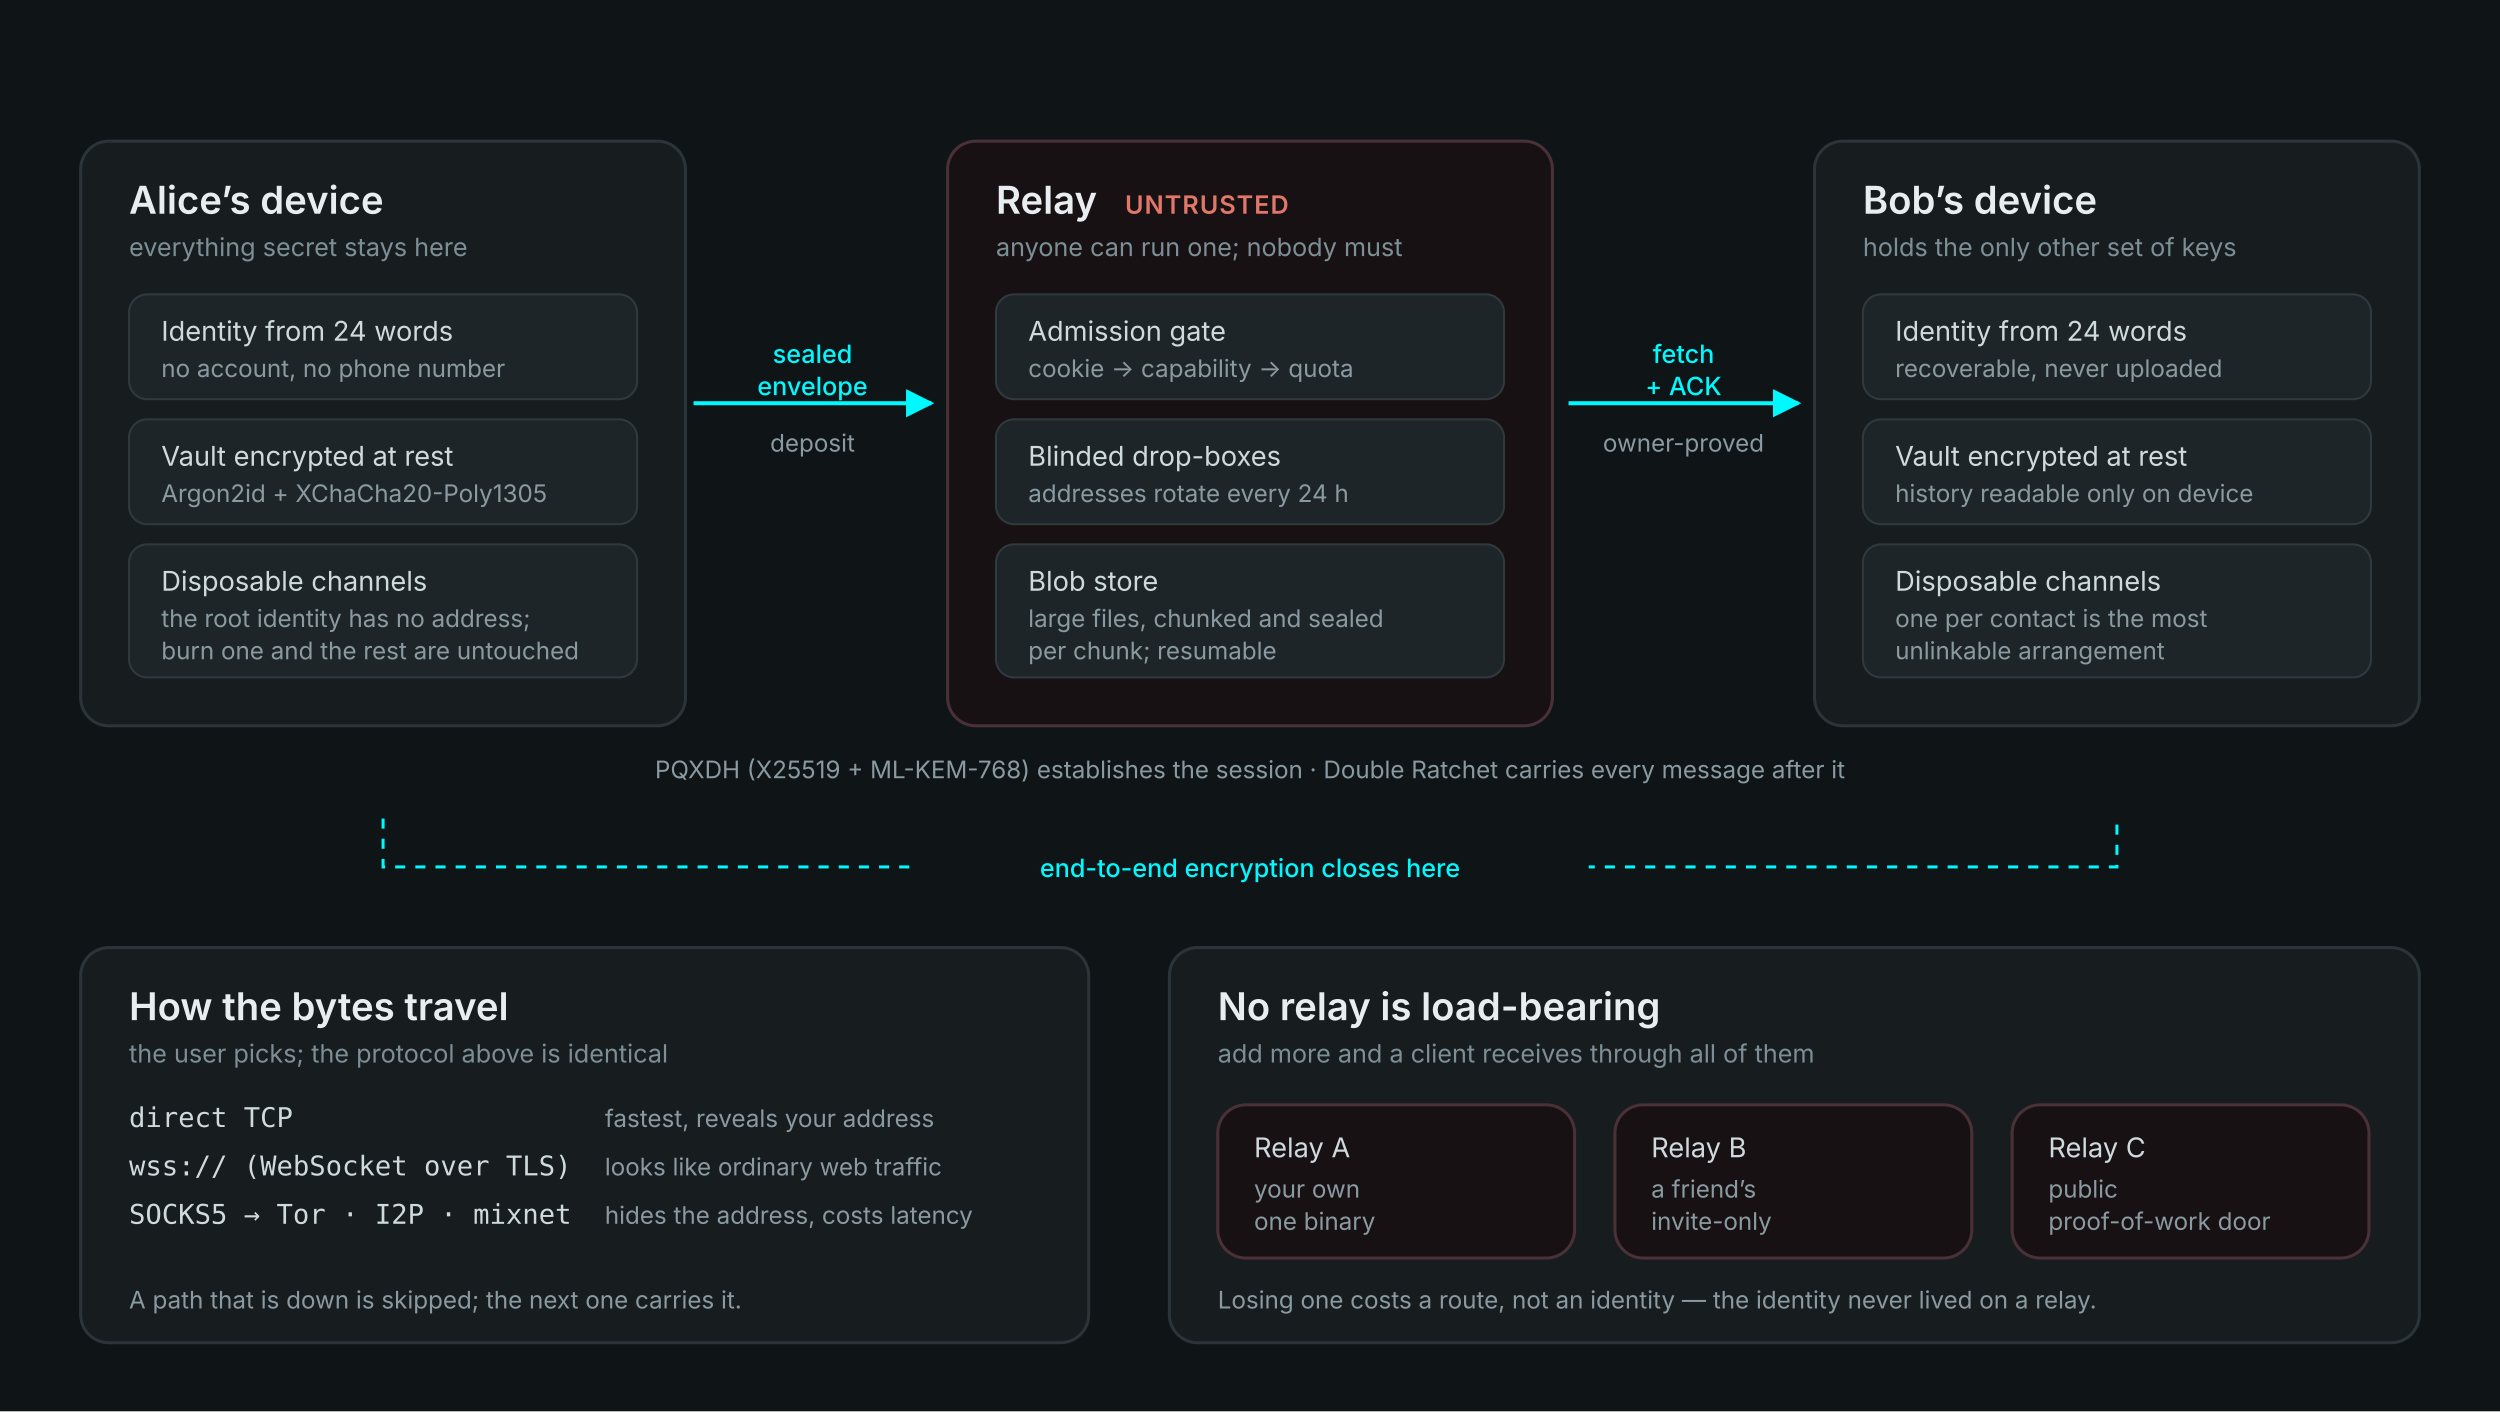
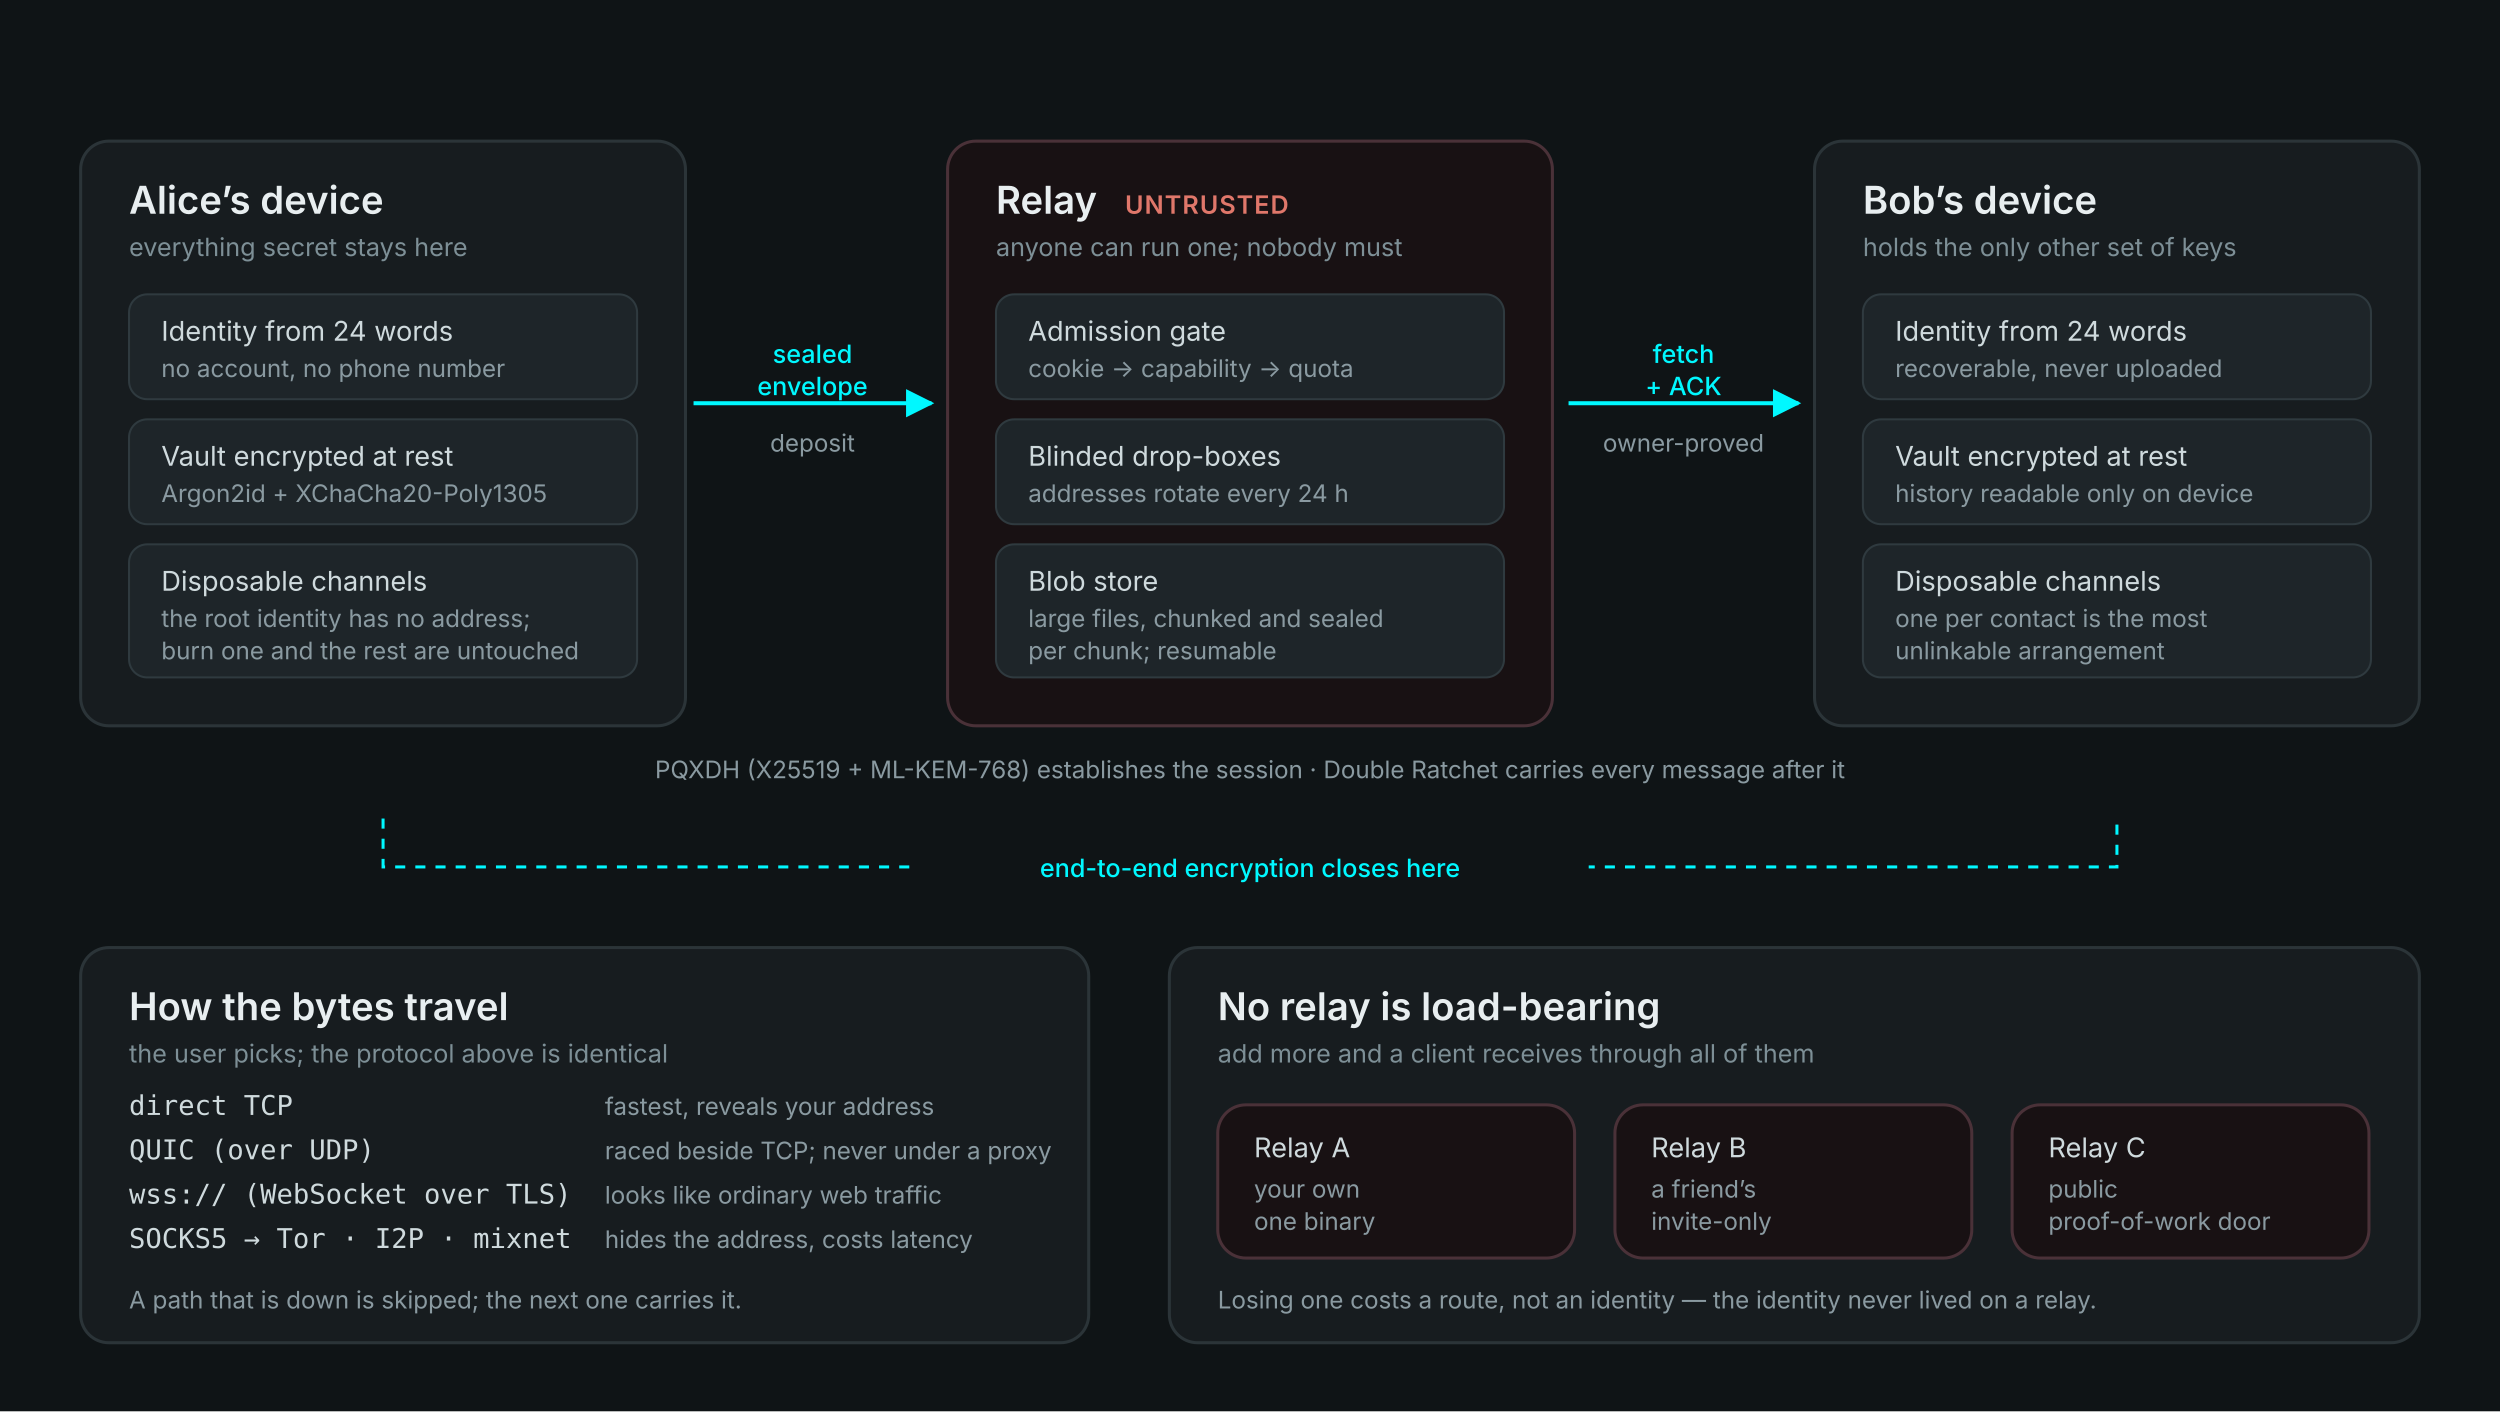
<svg xmlns="http://www.w3.org/2000/svg" viewBox="0 0 1240 700" width="1240" height="700" font-family="Inter, 'Segoe UI', system-ui, sans-serif">
  <defs>
    <marker id="arrow" viewBox="0 0 10 10" refX="9" refY="5" markerWidth="7" markerHeight="7" orient="auto-start-reverse">
      <path d="M 0 0 L 10 5 L 0 10 z" fill="#00F8FF" />
    </marker>
    <style>
      .card   { fill:#171c1f; stroke:#2b3438; stroke-width:1.5; rx:14; }
      .relay  { fill:#181113; stroke:#4a3138; stroke-width:1.5; rx:14; }
      .inner  { fill:#1e2529; stroke:#2f3a3f; stroke-width:1; rx:9; }
      .title  { fill:#e8eef0; font-size:19px; font-weight:600; }
      .sub    { fill:#7d8f96; font-size:12.5px; }
      .item   { fill:#cfdadd; font-size:13.5px; }
      .note   { fill:#8a9aa1; font-size:12px; }
      .edge   { fill:#00F8FF; font-size:12.5px; font-weight:500; }
      .warn   { fill:#e0776a; font-size:12.5px; font-weight:600; letter-spacing:.04em; }
      .mono   { font-family: ui-monospace, 'DejaVu Sans Mono', monospace; }
    </style>
  </defs>
  <rect x="0" y="0" width="1240" height="700" fill="#0f1416" />
  <rect class="card" x="40" y="70" width="300" height="290" />
  <text class="title" x="64" y="106">Alice’s device</text>
  <text class="sub" x="64" y="127">everything secret stays here</text>
  <rect class="inner" x="64" y="146" width="252" height="52" />
  <text class="item" x="80" y="169">Identity from 24 words</text>
  <text class="note" x="80" y="187">no account, no phone number</text>
  <rect class="inner" x="64" y="208" width="252" height="52" />
  <text class="item" x="80" y="231">Vault encrypted at rest</text>
  <text class="note" x="80" y="249">Argon2id + XChaCha20-Poly1305</text>
  <rect class="inner" x="64" y="270" width="252" height="66" />
  <text class="item" x="80" y="293">Disposable channels</text>
  <text class="note" x="80" y="311">the root identity has no address;</text>
  <text class="note" x="80" y="327">burn one and the rest are untouched</text>
  <rect class="relay" x="470" y="70" width="300" height="290" />
  <text class="title" x="494" y="106">Relay</text>
  <text class="warn" x="558" y="106">UNTRUSTED</text>
  <text class="sub" x="494" y="127">anyone can run one; nobody must</text>
  <rect class="inner" x="494" y="146" width="252" height="52" />
  <text class="item" x="510" y="169">Admission gate</text>
  <text class="note" x="510" y="187">cookie → capability → quota</text>
  <rect class="inner" x="494" y="208" width="252" height="52" />
  <text class="item" x="510" y="231">Blinded drop-boxes</text>
  <text class="note" x="510" y="249">addresses rotate every 24 h</text>
  <rect class="inner" x="494" y="270" width="252" height="66" />
  <text class="item" x="510" y="293">Blob store</text>
  <text class="note" x="510" y="311">large files, chunked and sealed</text>
  <text class="note" x="510" y="327">per chunk; resumable</text>
  <rect class="card" x="900" y="70" width="300" height="290" />
  <text class="title" x="924" y="106">Bob’s device</text>
  <text class="sub" x="924" y="127">holds the only other set of keys</text>
  <rect class="inner" x="924" y="146" width="252" height="52" />
  <text class="item" x="940" y="169">Identity from 24 words</text>
  <text class="note" x="940" y="187">recoverable, never uploaded</text>
  <rect class="inner" x="924" y="208" width="252" height="52" />
  <text class="item" x="940" y="231">Vault encrypted at rest</text>
  <text class="note" x="940" y="249">history readable only on device</text>
  <rect class="inner" x="924" y="270" width="252" height="66" />
  <text class="item" x="940" y="293">Disposable channels</text>
  <text class="note" x="940" y="311">one per contact is the most</text>
  <text class="note" x="940" y="327">unlinkable arrangement</text>
  <path d="M 344 200 L 462 200" stroke="#00F8FF" stroke-width="2" fill="none" marker-end="url(#arrow)" />
  <text class="edge" x="403" y="180" text-anchor="middle">sealed</text>
  <text class="edge" x="403" y="196" text-anchor="middle">envelope</text>
  <text class="note" x="403" y="224" text-anchor="middle">deposit</text>
  <path d="M 778 200 L 892 200" stroke="#00F8FF" stroke-width="2" fill="none" marker-end="url(#arrow)" />
  <text class="edge" x="835" y="180" text-anchor="middle">fetch</text>
  <text class="edge" x="835" y="196" text-anchor="middle">+ ACK</text>
  <text class="note" x="835" y="224" text-anchor="middle">owner-proved</text>
  <text class="note" x="620" y="386" text-anchor="middle">PQXDH (X25519 + ML-KEM-768) establishes the session · Double Ratchet carries every message after it</text>
  <path d="M 190 406 L 190 430 L 1050 430 L 1050 406" stroke="#00F8FF" stroke-width="1.5" fill="none" stroke-dasharray="5 5" />
  <rect x="452" y="414" width="336" height="32" rx="8" fill="#0f1416" />
  <text class="edge" x="620" y="435" text-anchor="middle">end-to-end encryption closes here</text>
  <rect class="card" x="40" y="470" width="500" height="196" />
  <text class="title" x="64" y="506">How the bytes travel</text>
  <text class="sub" x="64" y="527">the user picks; the protocol above is identical</text>
-   <text class="item mono" x="64" y="559">direct TCP</text>
-   <text class="item mono" x="64" y="583">wss:// (WebSocket over TLS)</text>
-   <text class="item mono" x="64" y="607">SOCKS5 → Tor · I2P · mixnet</text>
-   <text class="note" x="300" y="559">fastest, reveals your address</text>
-   <text class="note" x="300" y="583">looks like ordinary web traffic</text>
-   <text class="note" x="300" y="607">hides the address, costs latency</text>
+   <text class="item mono" x="64" y="553">direct TCP</text>
+   <text class="item mono" x="64" y="575">QUIC (over UDP)</text>
+   <text class="item mono" x="64" y="597">wss:// (WebSocket over TLS)</text>
+   <text class="item mono" x="64" y="619">SOCKS5 → Tor · I2P · mixnet</text>
+   <text class="note" x="300" y="553">fastest, reveals your address</text>
+   <text class="note" x="300" y="575">raced beside TCP; never under a proxy</text>
+   <text class="note" x="300" y="597">looks like ordinary web traffic</text>
+   <text class="note" x="300" y="619">hides the address, costs latency</text>
  <text class="note" x="64" y="649">A path that is down is skipped; the next one carries it.</text>
  <rect class="card" x="580" y="470" width="620" height="196" />
  <text class="title" x="604" y="506">No relay is load-bearing</text>
  <text class="sub" x="604" y="527">add more and a client receives through all of them</text>
  <rect class="relay" x="604" y="548" width="177" height="76" />
  <text class="item" x="622" y="574">Relay A</text>
  <text class="note" x="622" y="594">your own</text>
  <text class="note" x="622" y="610">one binary</text>
  <rect class="relay" x="801" y="548" width="177" height="76" />
  <text class="item" x="819" y="574">Relay B</text>
  <text class="note" x="819" y="594">a friend’s</text>
  <text class="note" x="819" y="610">invite-only</text>
  <rect class="relay" x="998" y="548" width="177" height="76" />
  <text class="item" x="1016" y="574">Relay C</text>
  <text class="note" x="1016" y="594">public</text>
  <text class="note" x="1016" y="610">proof-of-work door</text>
  <text class="note" x="604" y="649">Losing one costs a route, not an identity — the identity never lived on a relay.</text>
</svg>
